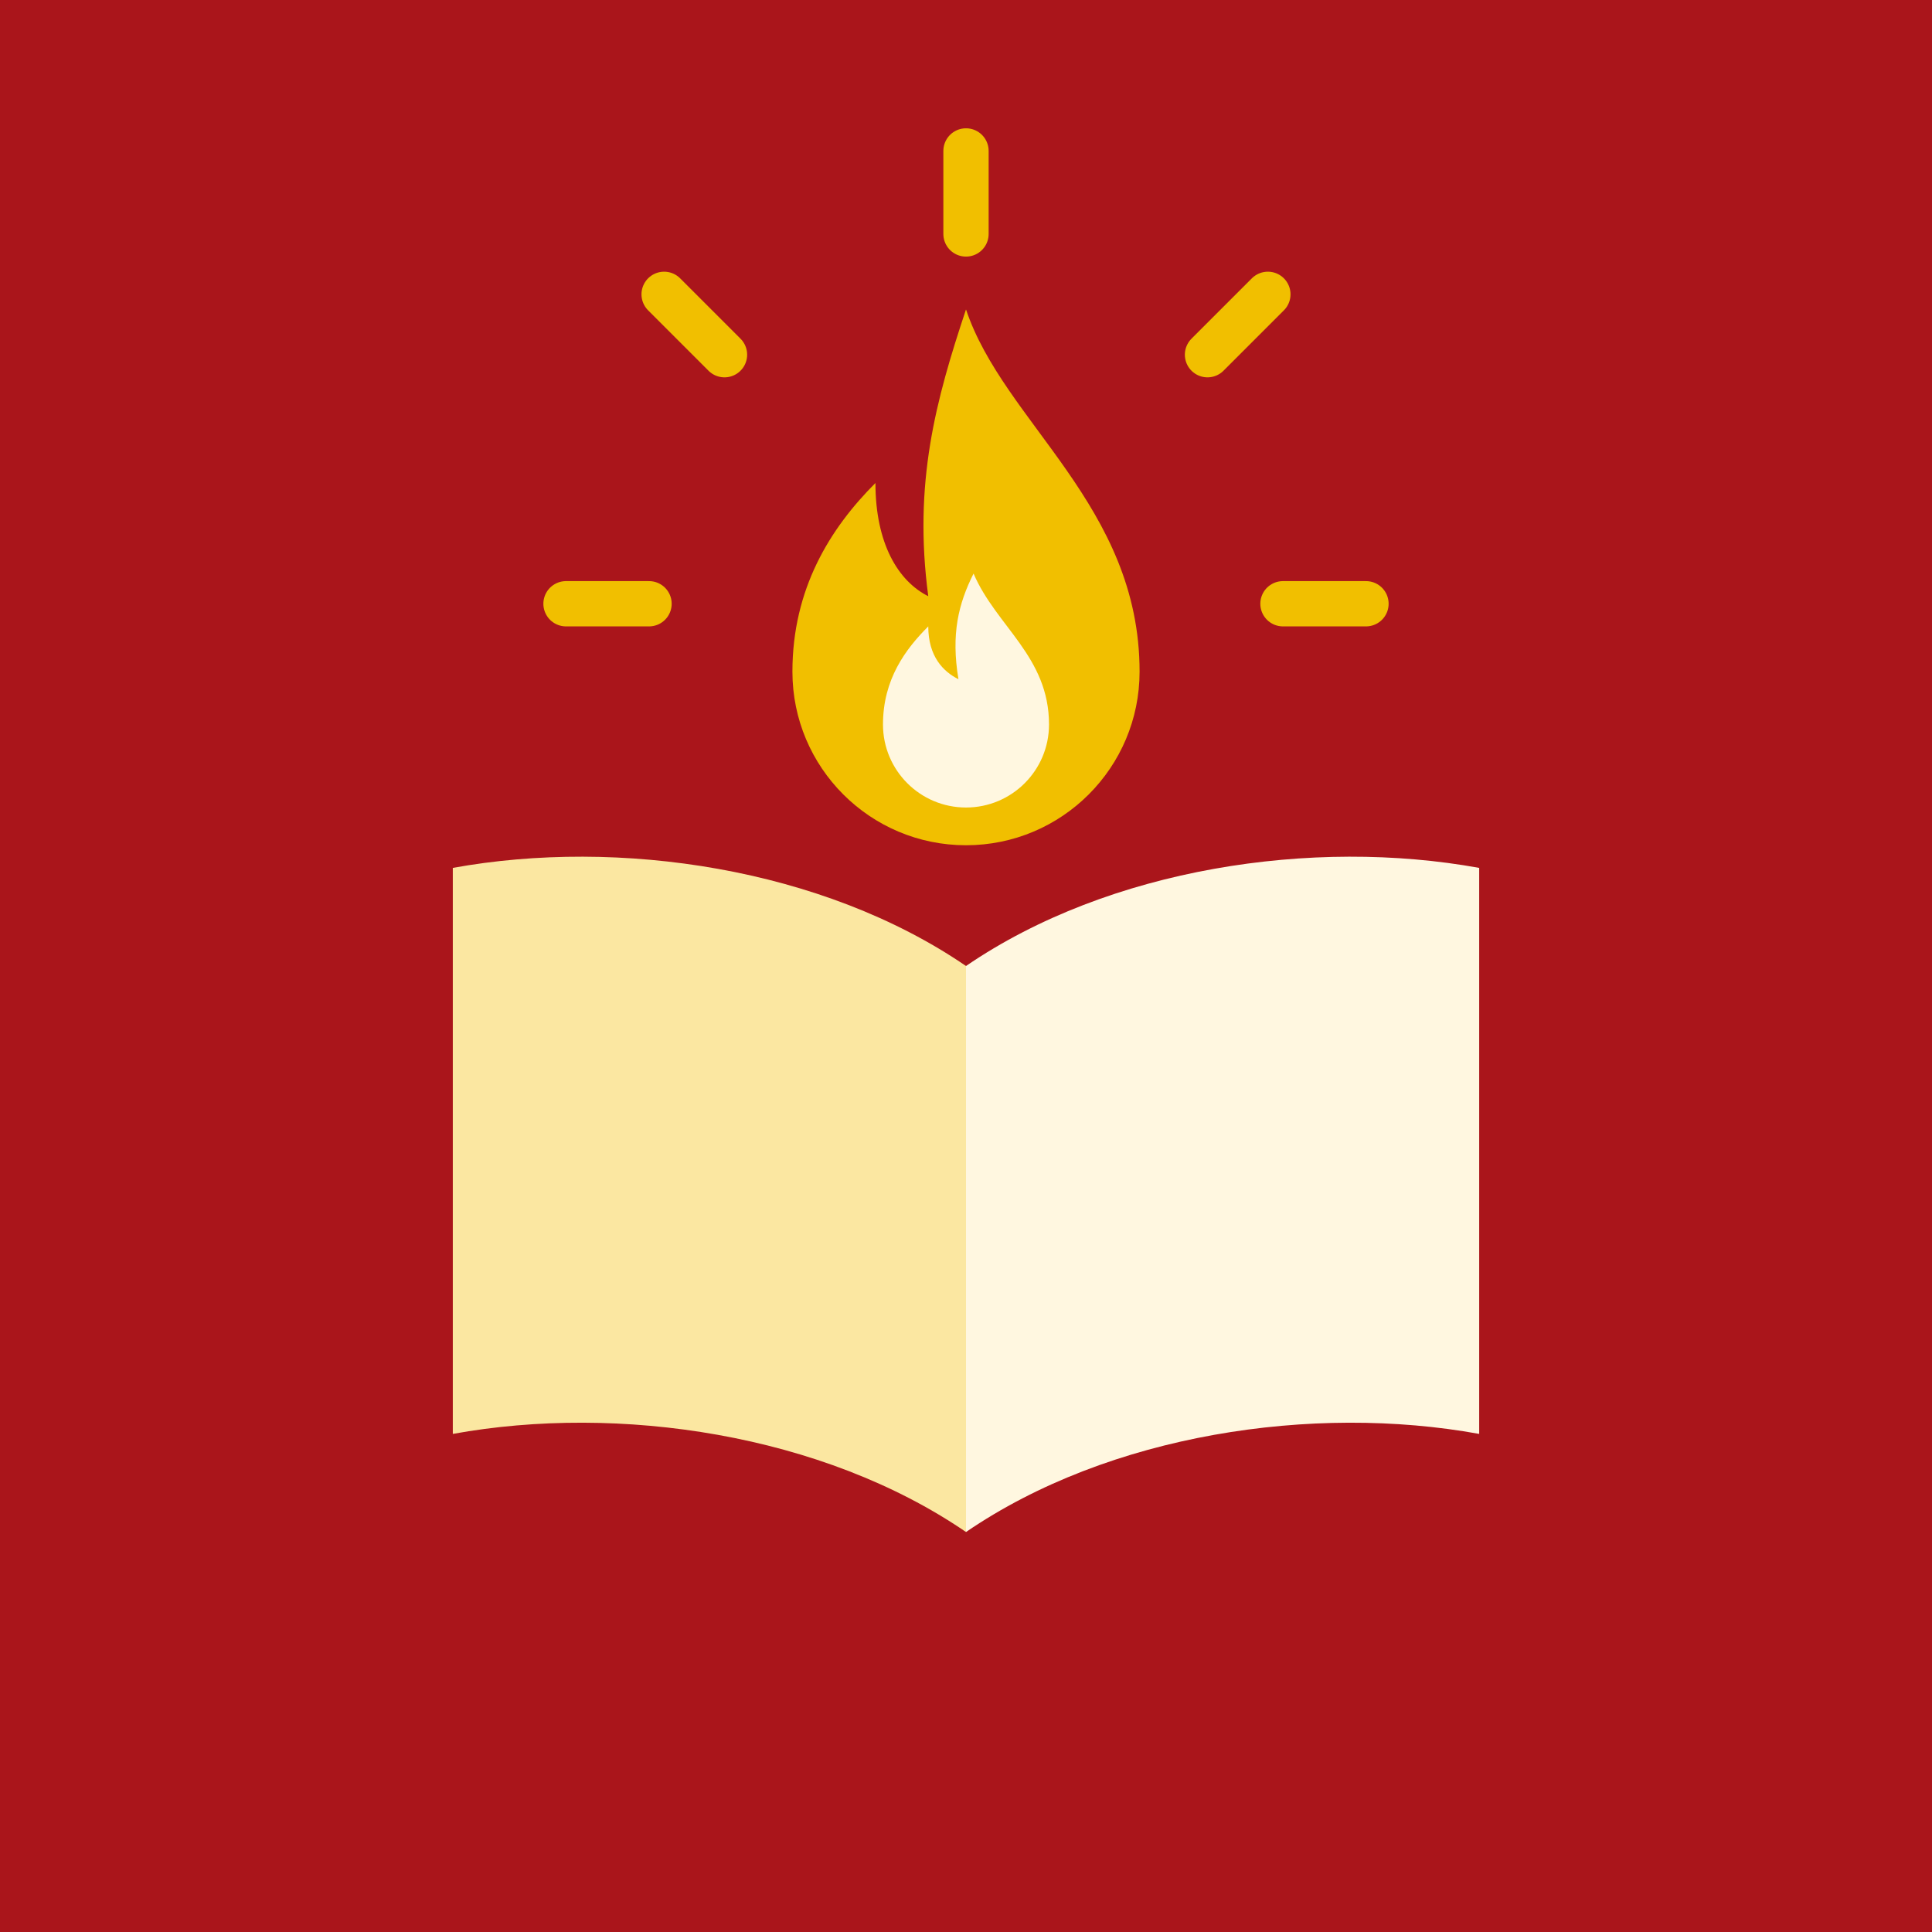
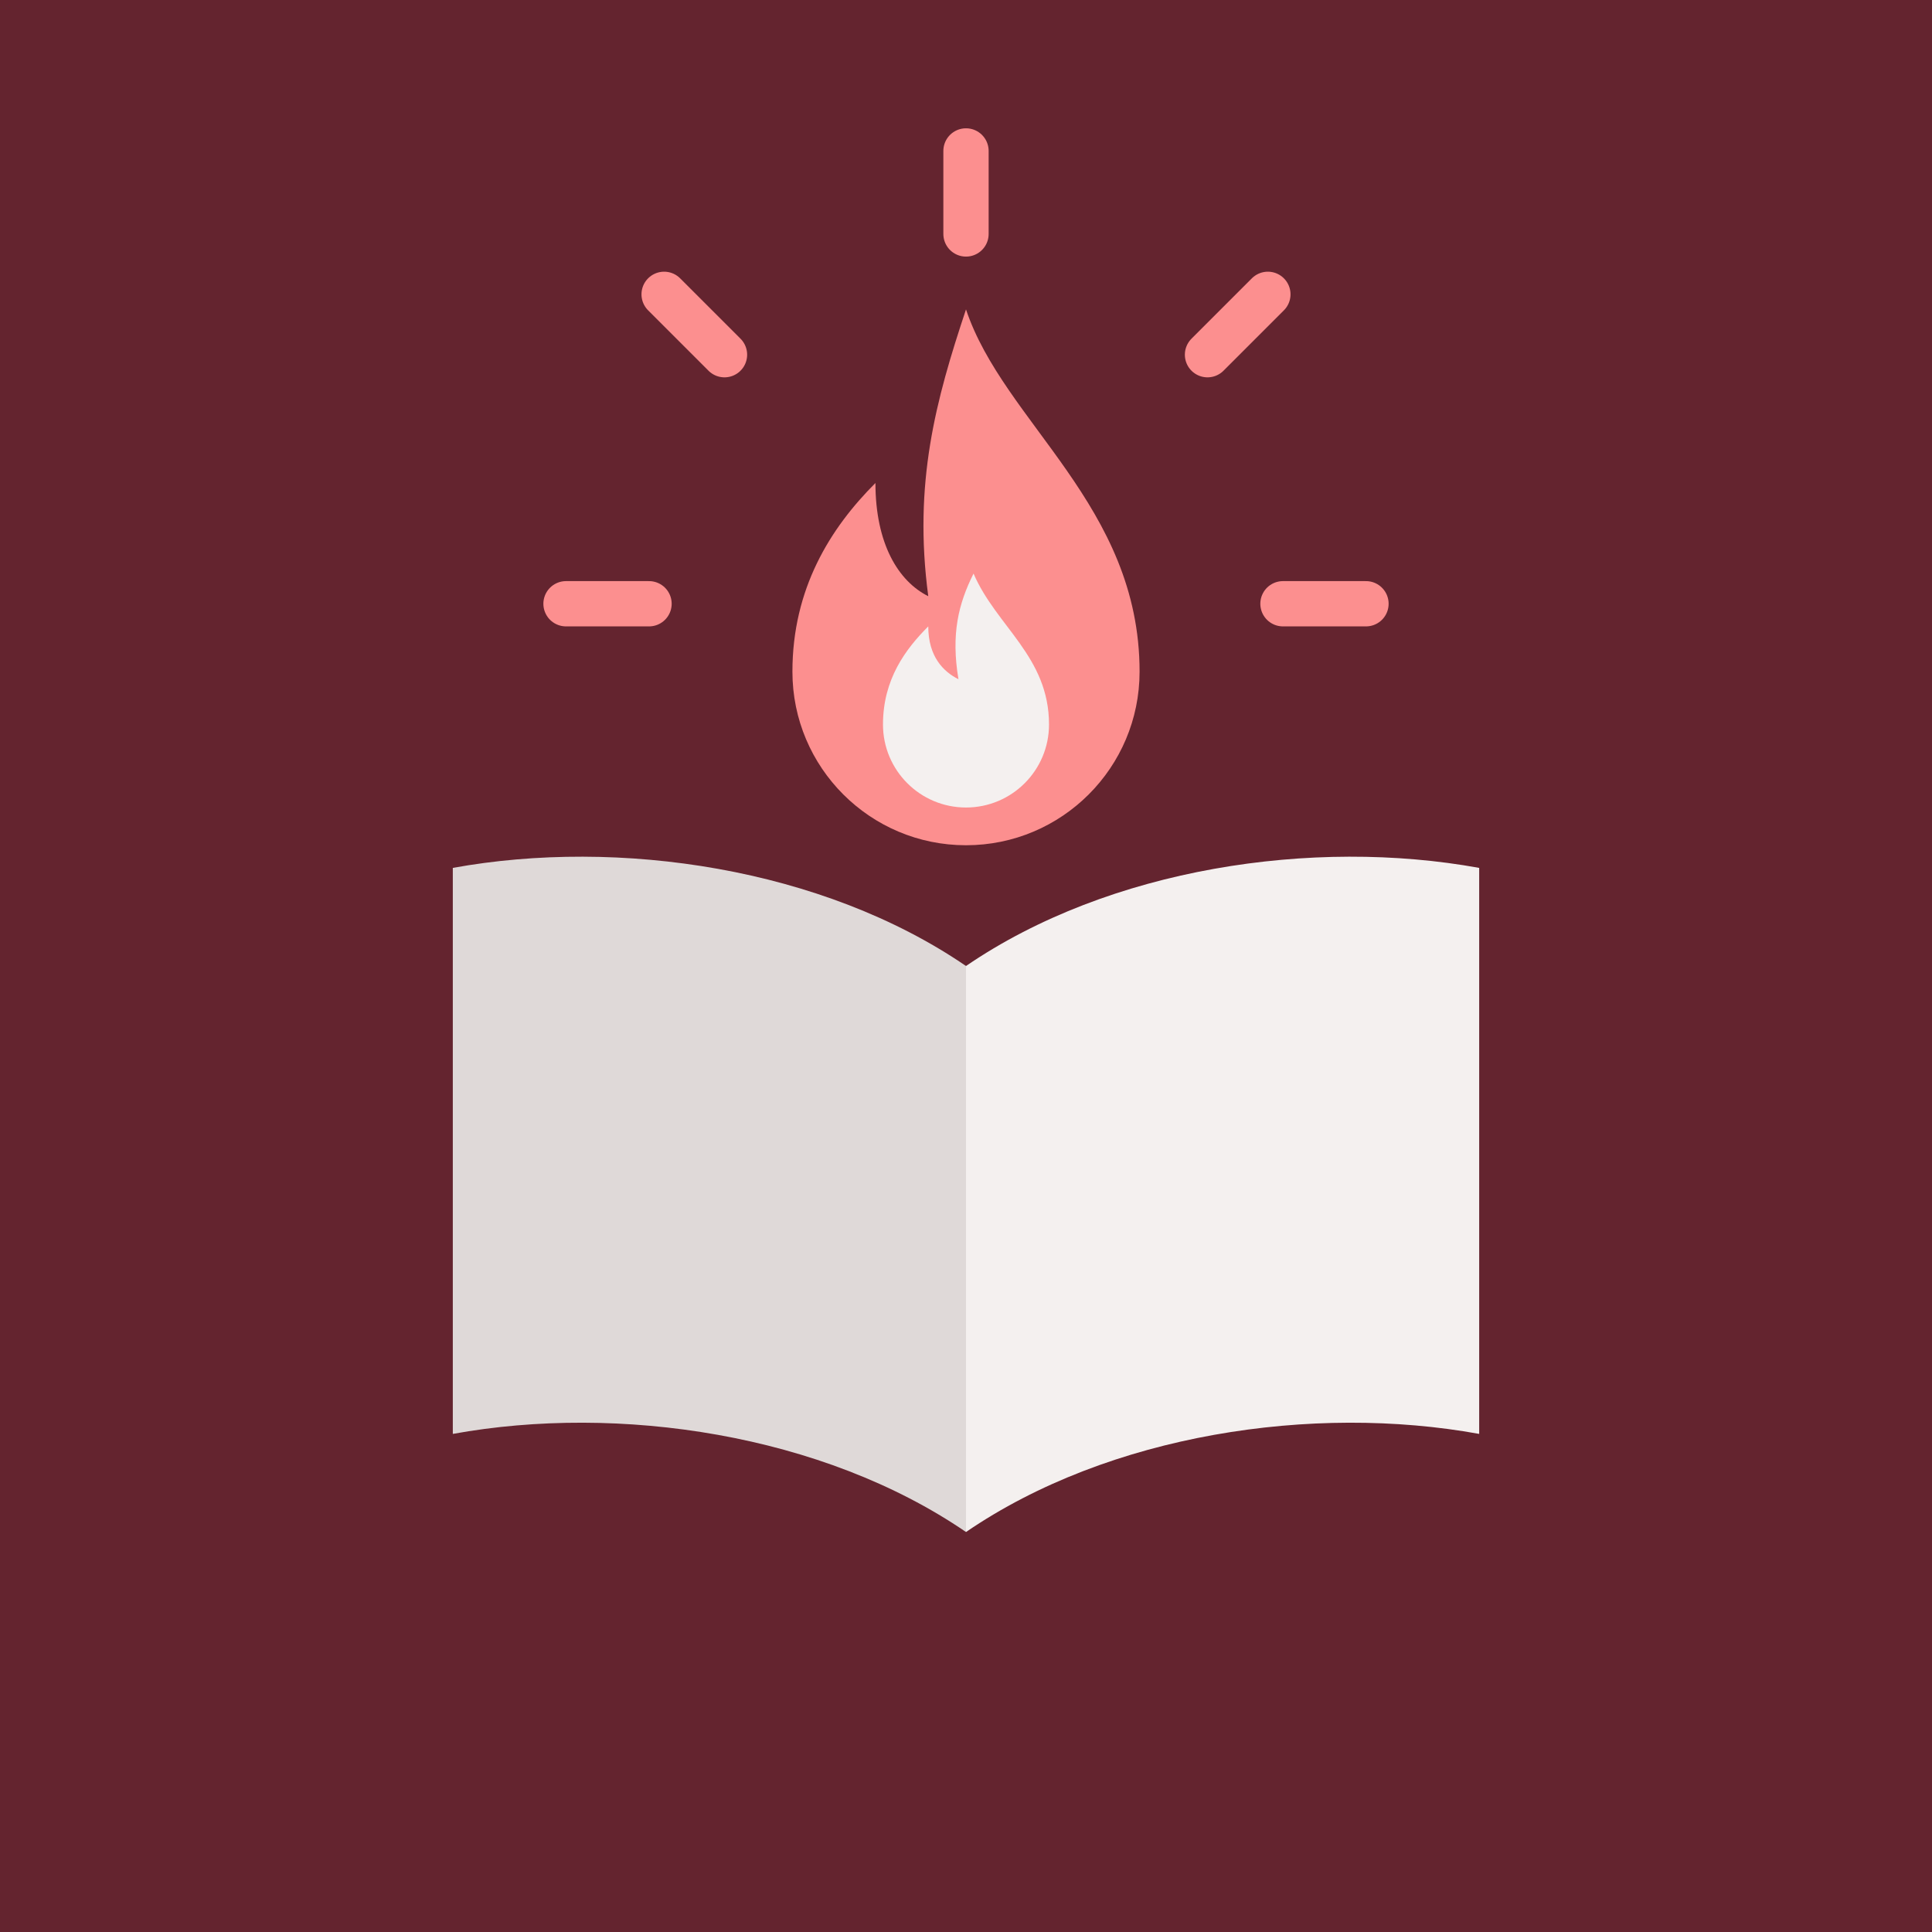
<svg xmlns="http://www.w3.org/2000/svg" viewBox="0 0 512 512">
-   <rect width="512" height="512" fill="#aa151b" />
-   <g stroke="#f1bf00" stroke-width="12" stroke-linecap="round">
+   <rect width="512" height="512" fill="#64242f" />
+   <g stroke="#fc8f8f" stroke-width="12" stroke-linecap="round">
    <line x1="256" y1="40" x2="256" y2="62" />
    <line x1="176" y1="78" x2="192" y2="94" />
    <line x1="336" y1="78" x2="320" y2="94" />
    <line x1="150" y1="160" x2="172" y2="160" />
    <line x1="362" y1="160" x2="340" y2="160" />
  </g>
-   <path d="M256 82c10 30 46 52 46 96a46 46 0 0 1-92 0c0-22 10-38 22-50 0 16 6 26 14 30-4-30 2-52 10-76z" fill="#f1bf00" />
-   <path d="M258 152c6 14 20 22 20 40a22 22 0 0 1-44 0c0-12 6-20 12-26 0 8 4 12 8 14-2-12 0-20 4-28z" fill="#fff7e0" />
-   <path d="M256 256c-38-26-92-34-136-26v150c44-8 98 0 136 26z" fill="#fbe7a1" />
-   <path d="M256 256c38-26 92-34 136-26v150c-44-8-98 0-136 26z" fill="#fff7e0" />
+   <path d="M256 82c10 30 46 52 46 96a46 46 0 0 1-92 0c0-22 10-38 22-50 0 16 6 26 14 30-4-30 2-52 10-76z" fill="#fc8f8f" />
+   <path d="M258 152c6 14 20 22 20 40a22 22 0 0 1-44 0c0-12 6-20 12-26 0 8 4 12 8 14-2-12 0-20 4-28z" fill="#f4f0ef" />
+   <path d="M256 256c-38-26-92-34-136-26v150c44-8 98 0 136 26z" fill="#dfd9d8" />
+   <path d="M256 256c38-26 92-34 136-26v150c-44-8-98 0-136 26z" fill="#f4f0ef" />
</svg>
